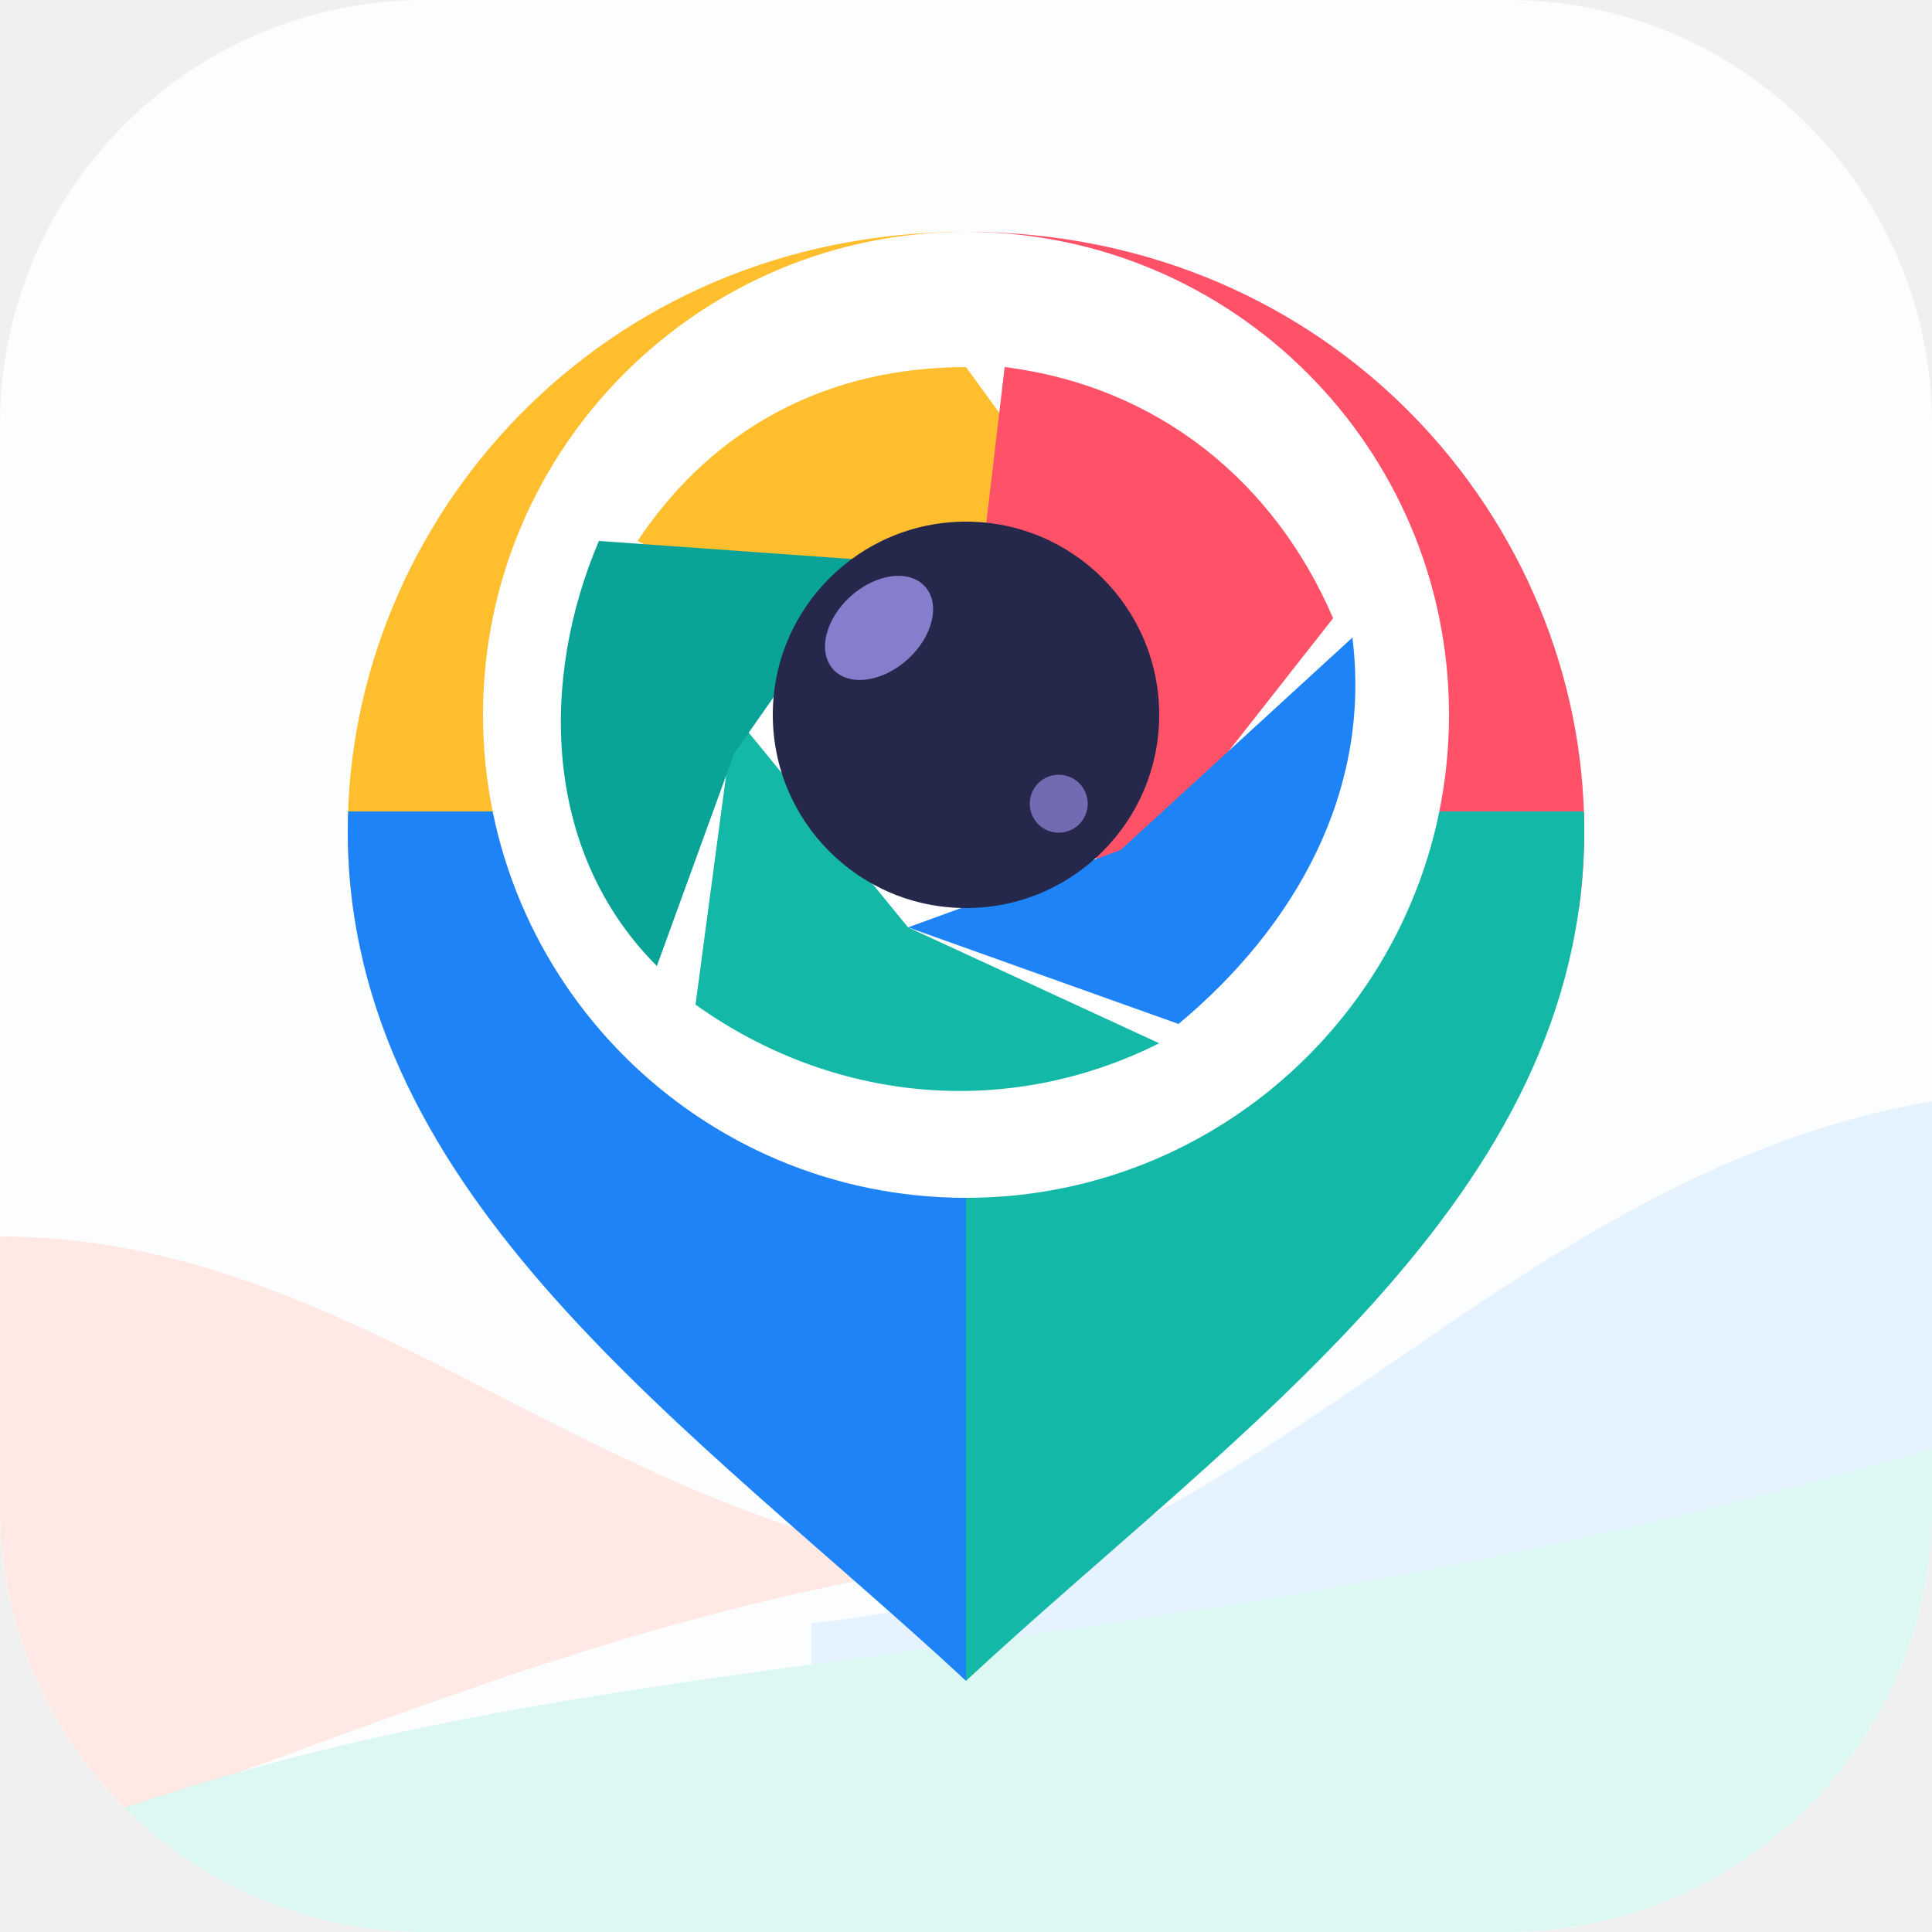
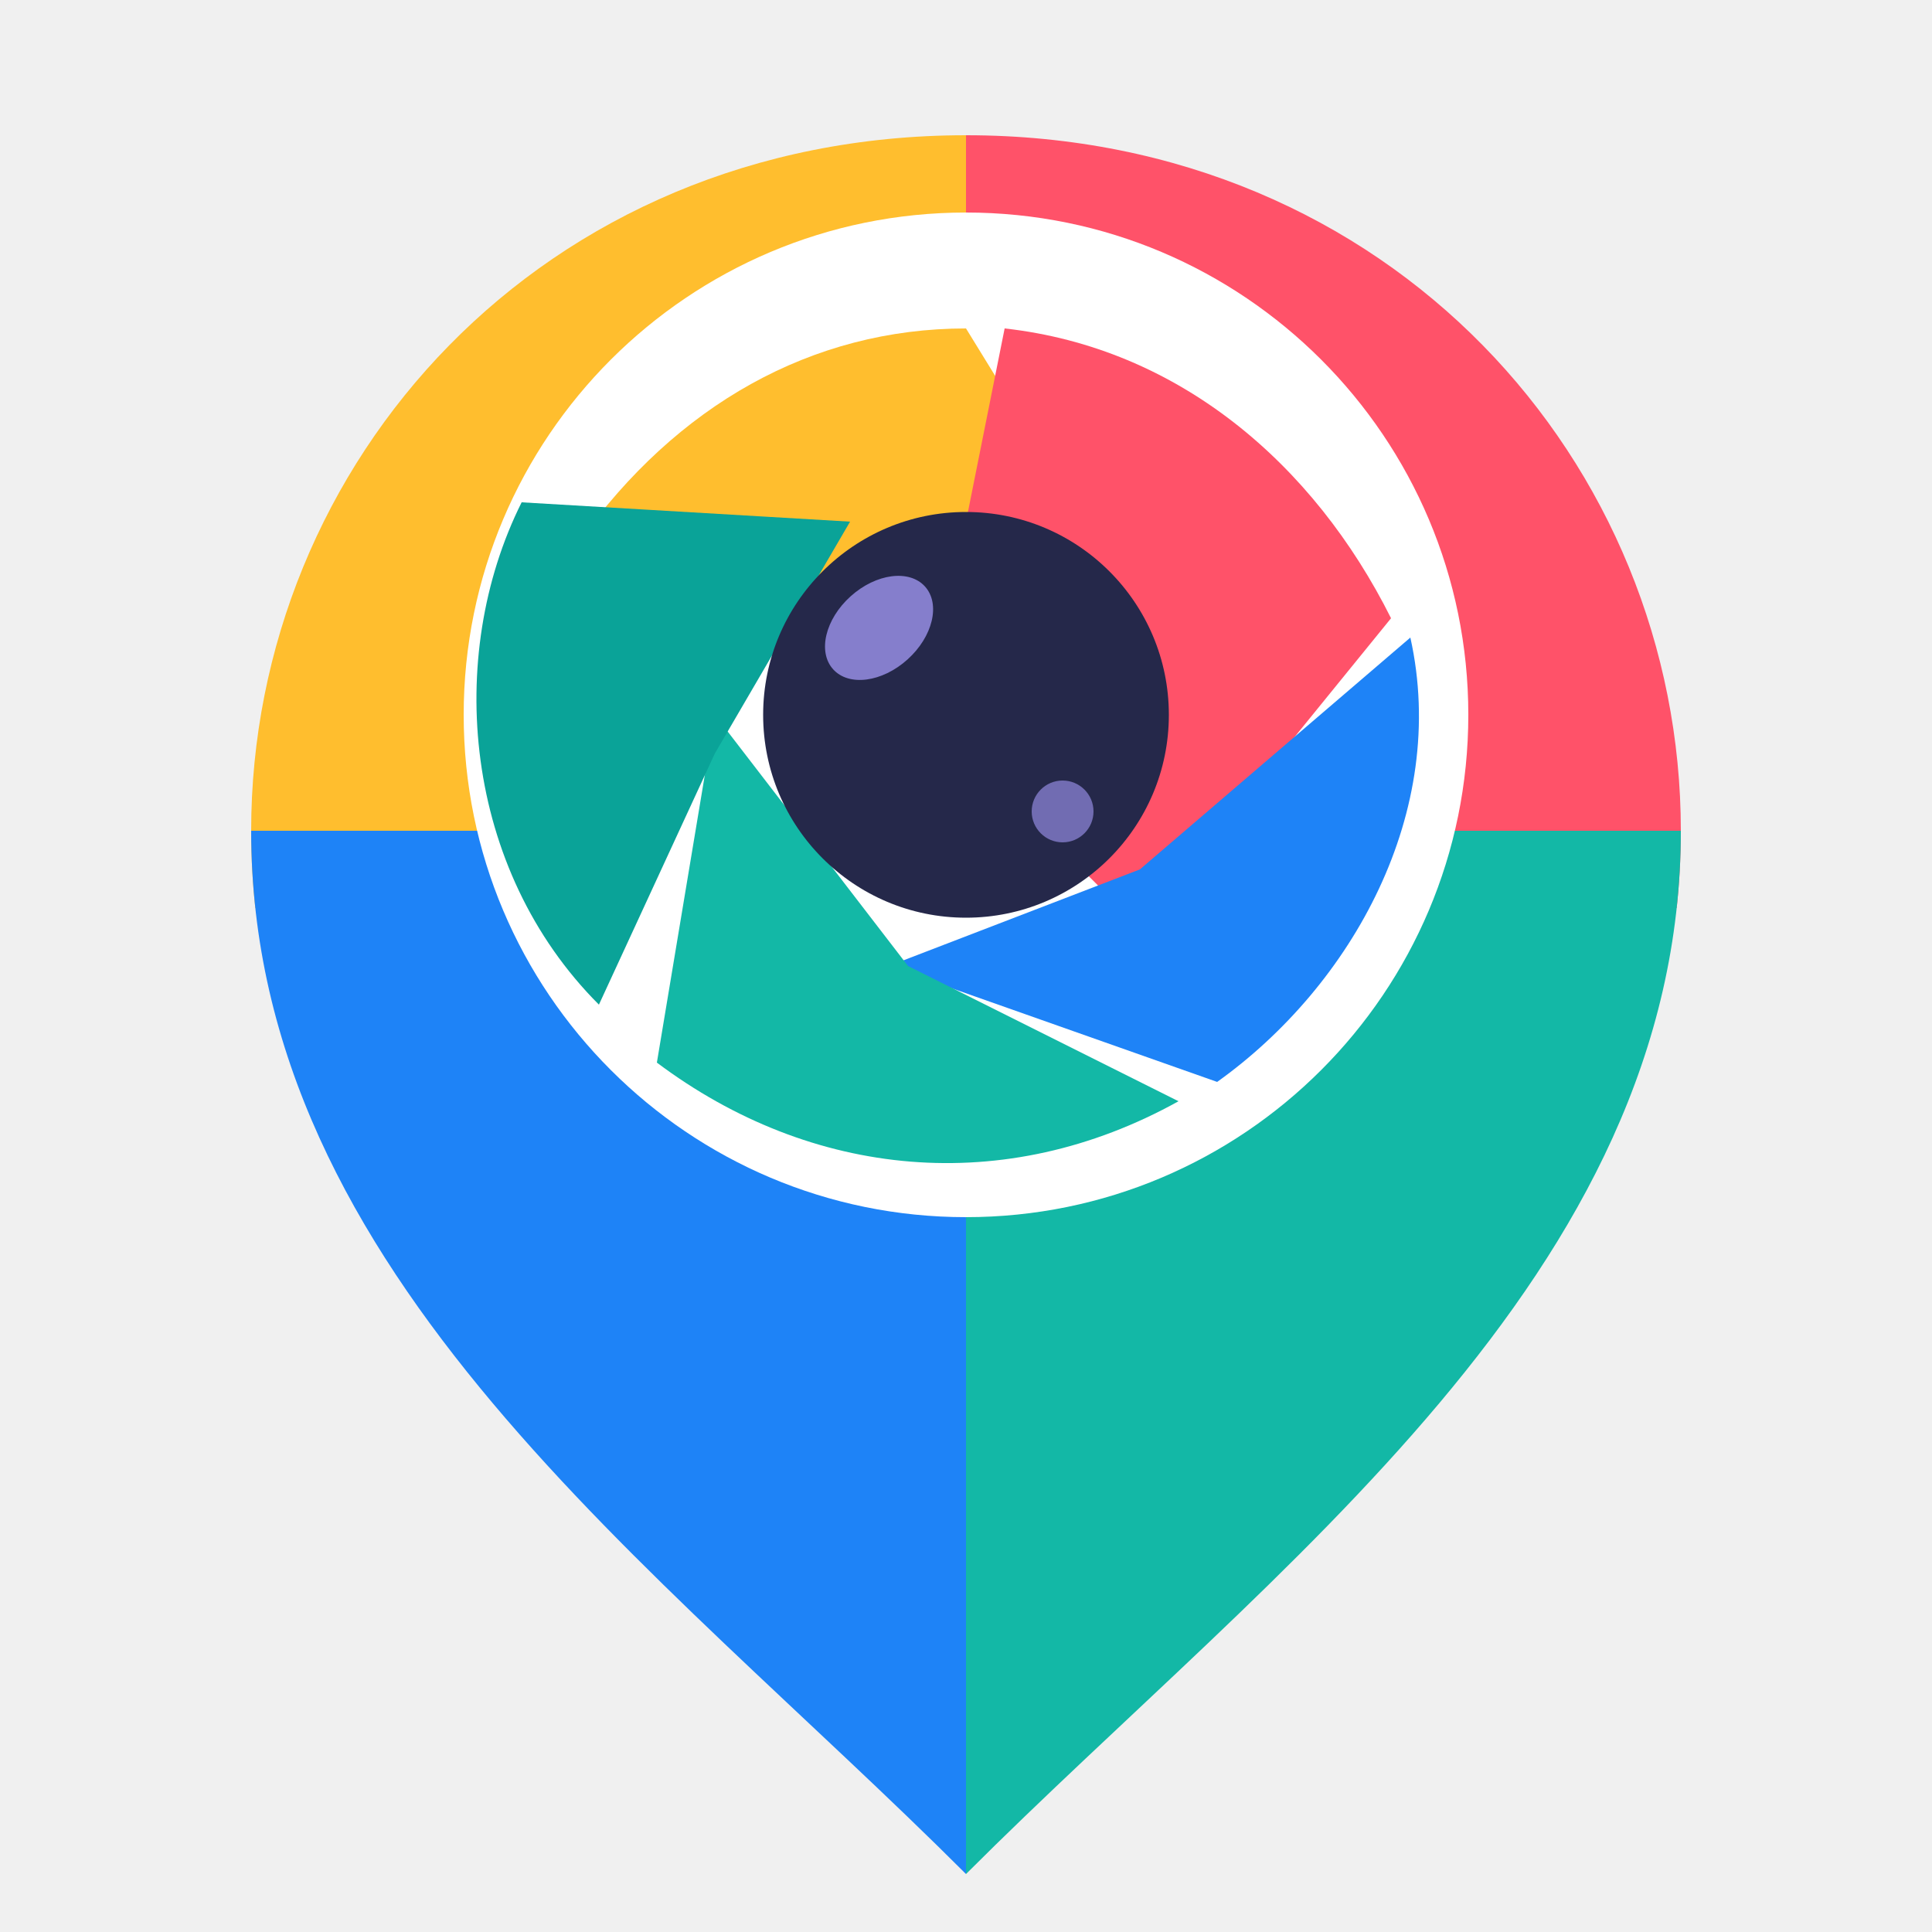
<svg xmlns="http://www.w3.org/2000/svg" width="512" height="512" viewBox="0 0 100 100">
  <defs>
-     <clipPath id="tile">
-       <rect width="100" height="100" rx="22" />
-     </clipPath>
    <clipPath id="pin">
-       <path d="M50 12C31 12 18 27 18 43c0 19 18 31 32 44 14-13 32-25 32-44 0-16-13-31-32-31z" />
+       <path d="M50 7C28 7 13 24 13 43c0 23 21 38 37 54 16-16 37-31 37-54C87 24 72 7 50 7z" />
    </clipPath>
  </defs>
-   <rect width="100" height="100" rx="22" fill="#FCFDFE" />
-   <g clip-path="url(#tile)">
-     <path d="M0 64c18 0 30 14 49 17-19 3-33 10-49 15z" fill="#FFE9E5" />
-     <path d="M42 84c23-2 35-23 58-27v25c-23 0-36 6-58 8z" fill="#E5F2FF" />
-     <path d="M0 96c29-12 55-8 100-21v25H0z" fill="#DDF8F2" />
+   <g clip-path="url(#pin)">
+     <rect x="13" y="7" width="37" height="40" fill="#FFBE2E" />
+     <rect x="50" y="7" width="37" height="40" fill="#FF5269" />
+     <rect x="13" y="43" width="37" height="54" fill="#1E83F7" />
+     <rect x="50" y="43" width="37" height="54" fill="#13B8A6" />
  </g>
-   <g clip-path="url(#pin)">
-     <rect x="18" y="12" width="32" height="35" fill="#FFBE2E" />
-     <rect x="50" y="12" width="32" height="35" fill="#FF5269" />
-     <rect x="18" y="42" width="32" height="48" fill="#1E83F7" />
-     <rect x="50" y="42" width="32" height="48" fill="#13B8A6" />
-   </g>
-   <circle cx="50" cy="37" r="25" fill="#FFFFFF" />
-   <path d="M50 19c-7 0-13 3-17 9l16 8 9-6z" fill="#FFBE2E" />
-   <path d="M52 19c8 1 14 6 17 13L58 46l-8-10z" fill="#FF5269" />
-   <path d="M70 33c1 8-3 15-9 20l-14-5 11-4z" fill="#1E83F7" />
-   <path d="M60 54c-8 4-17 3-24-2l2-15 9 11z" fill="#13B8A6" />
-   <path d="M34 50c-6-6-6-15-3-22l14 1-7 10z" fill="#0AA398" />
-   <circle cx="50" cy="37" r="10" fill="#25284A" />
+   <circle cx="50" cy="37" r="26" fill="#FFFFFF" />
+   <path d="M50 17c-8 0-15 4-20 11l18 9 10-7z" fill="#FFBE2E" />
+   <path d="M52 17c9 1 16 7 20 15L59 48 48 37z" fill="#FF5269" />
+   <path d="M73 33c2 9-3 18-10 23l-17-6 13-5z" fill="#1E83F7" />
+   <path d="M61 57c-9 5-19 4-27-2l3-18 10 13z" fill="#13B8A6" />
+   <path d="M31 52c-7-7-8-18-4-26l17 1-7 12z" fill="#0AA398" />
+   <circle cx="50" cy="37" r="10.5" fill="#25284A" />
  <ellipse cx="45.5" cy="32.5" rx="3.2" ry="2.2" transform="rotate(-42 45.5 32.5)" fill="#9A91E9" opacity=".82" />
-   <circle cx="54.8" cy="41.6" r="1.5" fill="#9A91E9" opacity=".65" />
+   <circle cx="55" cy="42" r="1.6" fill="#9A91E9" opacity=".65" />
</svg>
